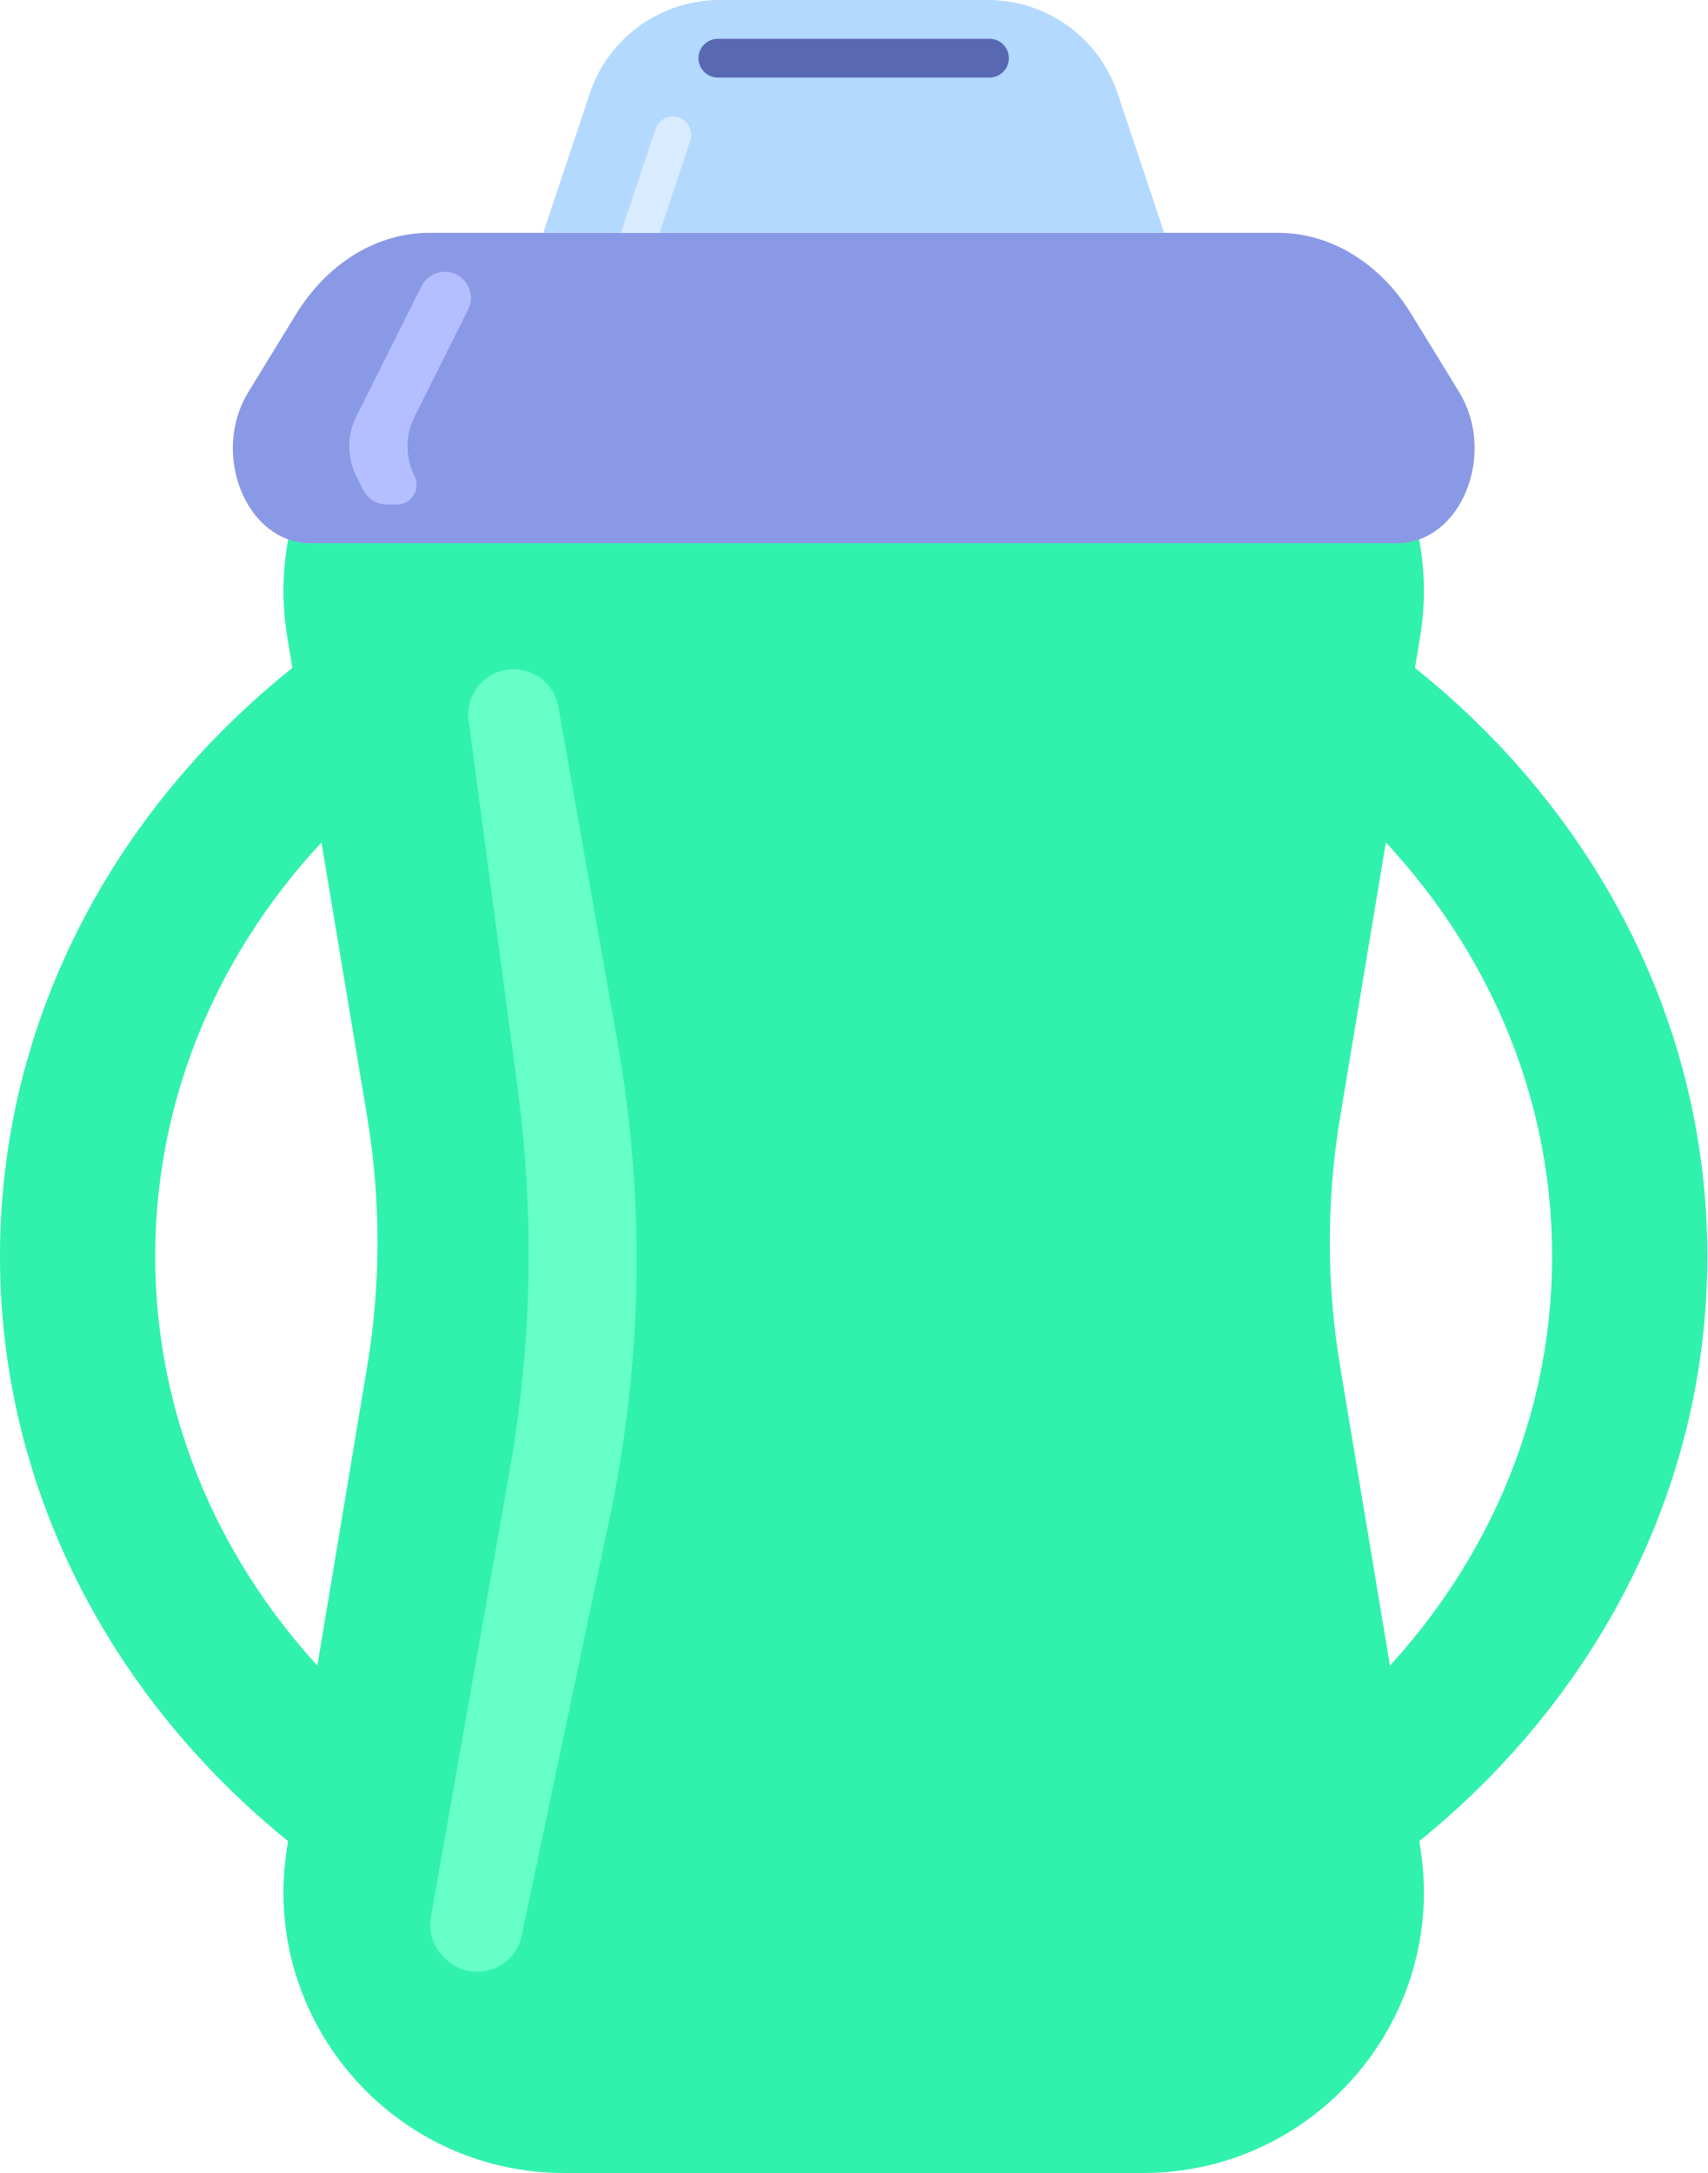
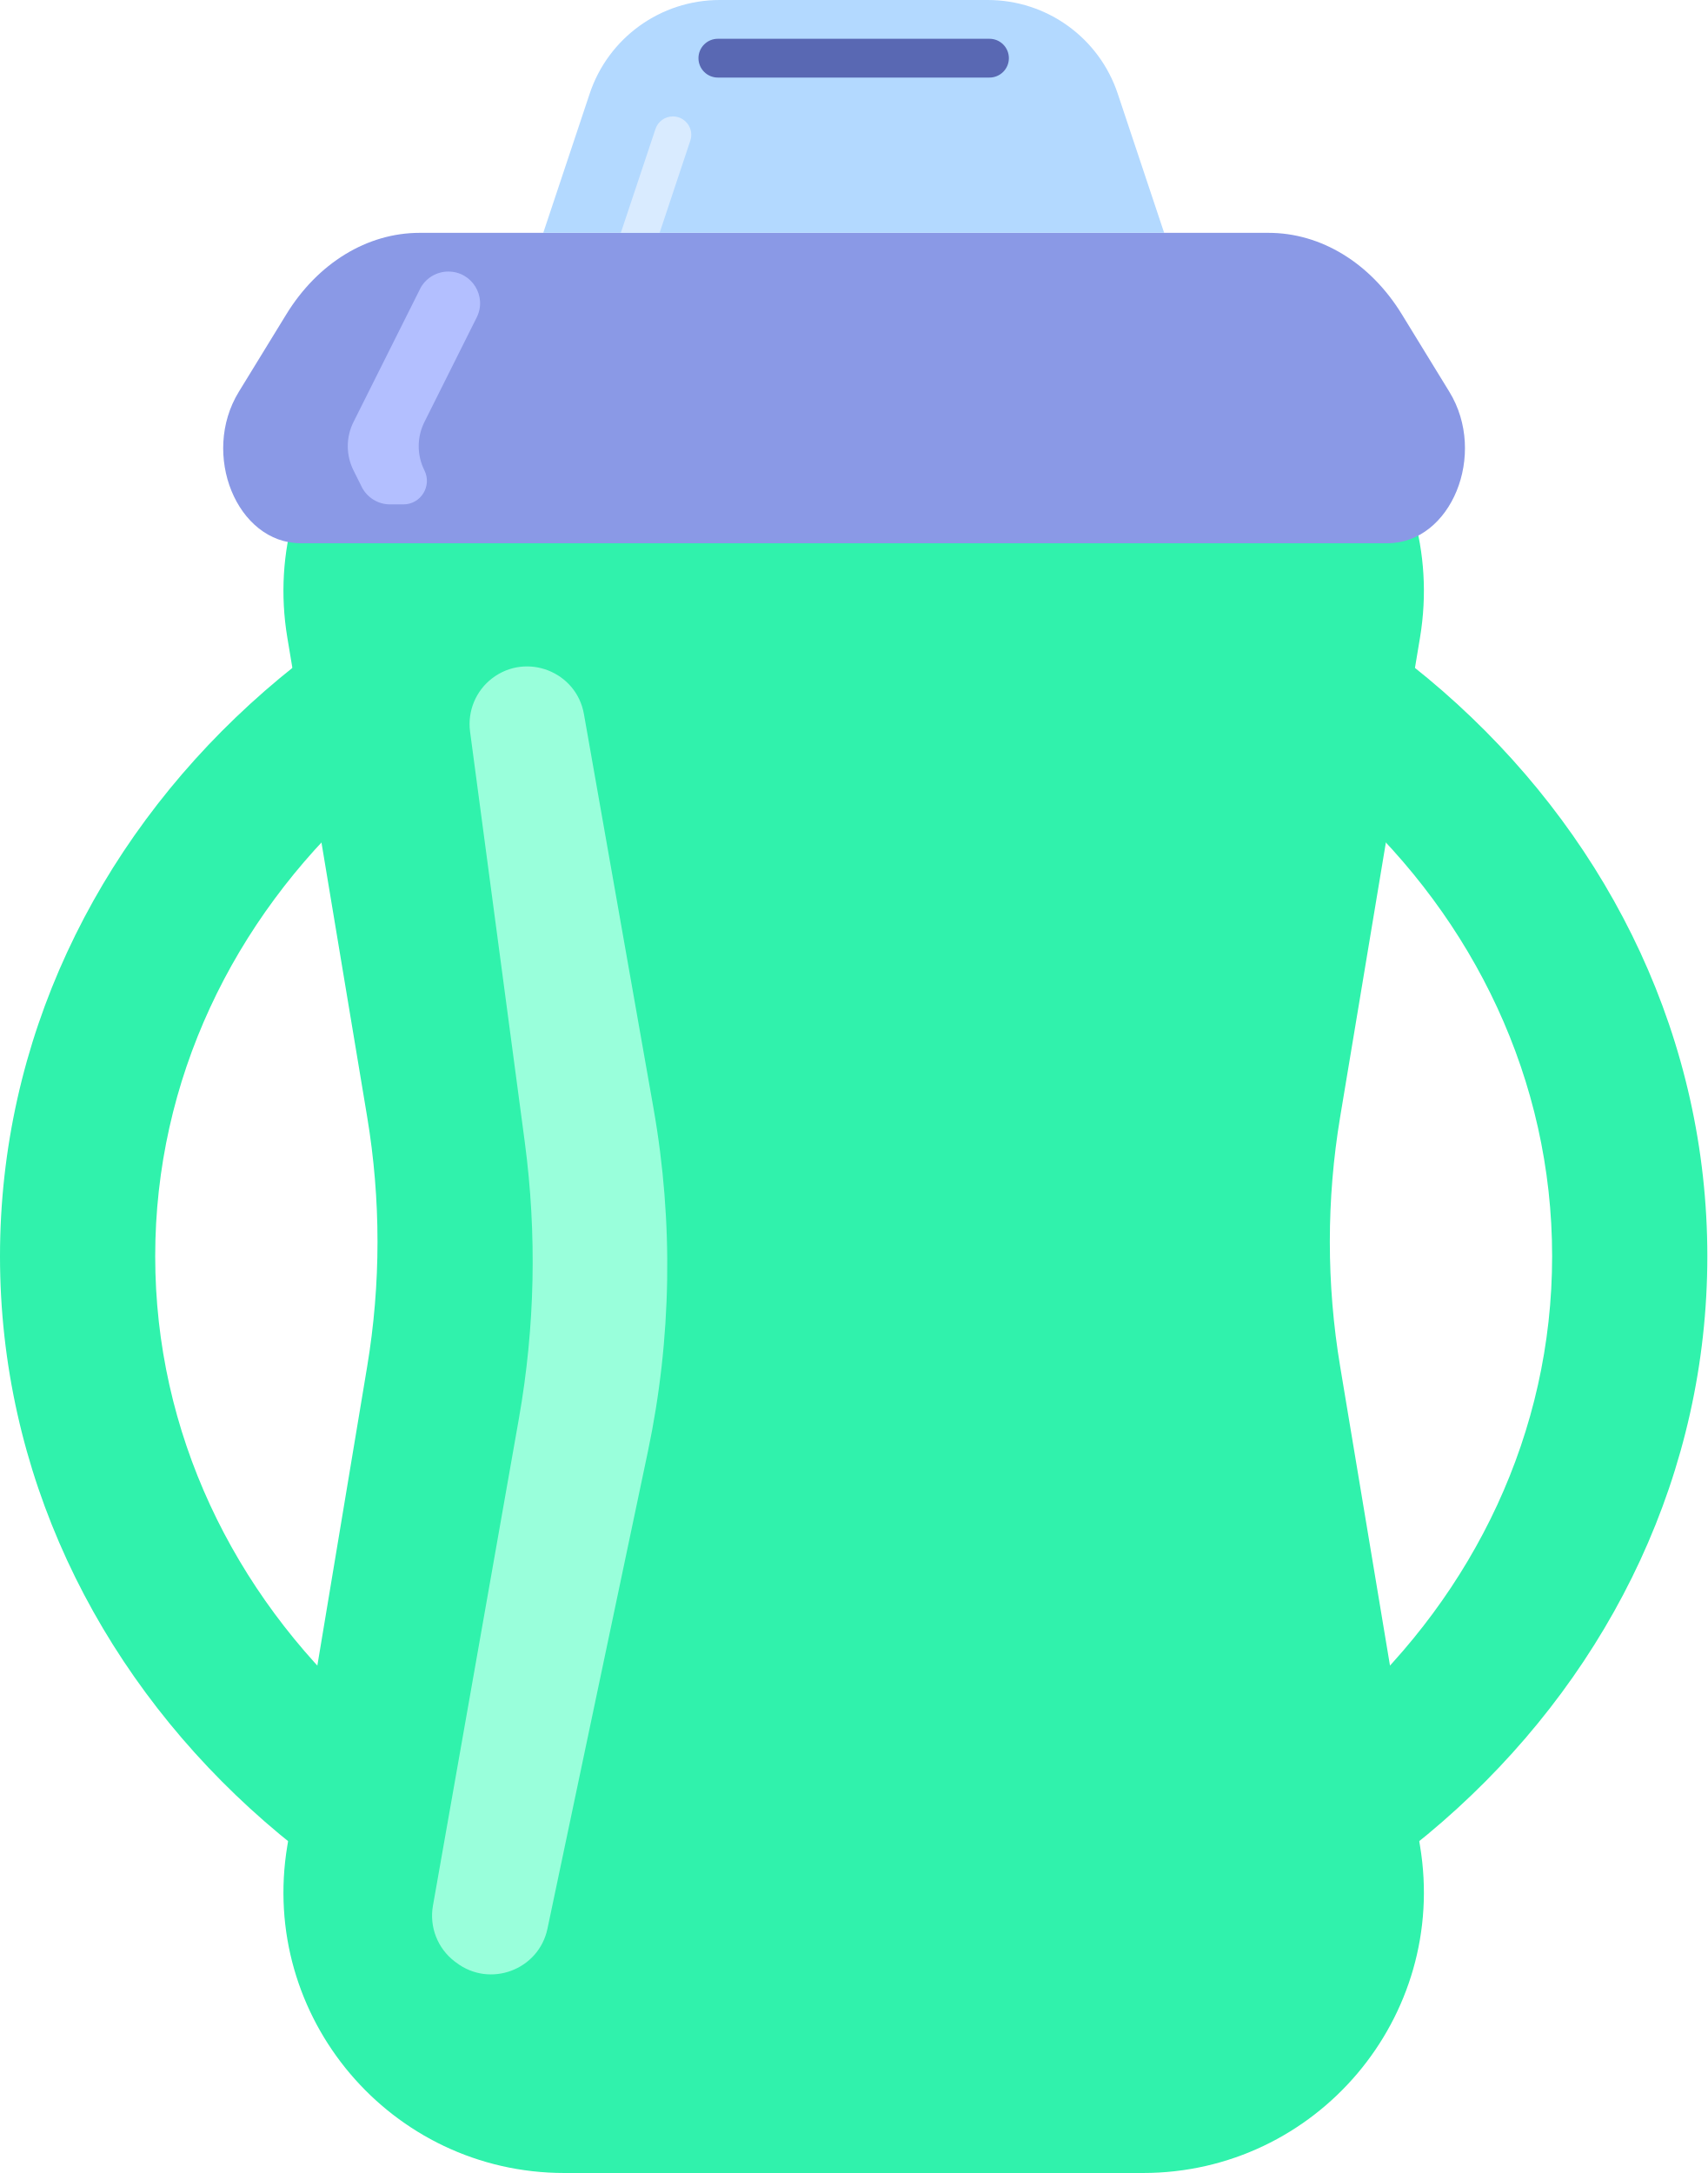
<svg xmlns="http://www.w3.org/2000/svg" id="Layer_1" data-name="Layer 1" viewBox="0 0 226.29 288">
  <path d="m113.14,63C50.66,63,0,109.34,0,166.5s50.66,103.5,113.14,103.5,113.14-46.34,113.14-103.5-50.66-103.5-113.14-103.5Zm0,188.18c-51.13,0-92.57-37.91-92.57-84.68s41.45-84.68,92.57-84.68,92.57,37.91,92.57,84.68-41.45,84.68-92.57,84.68Z" style="fill: #30f2ac;" />
  <path d="m38.08,84.5l10.58,63.51c1.83,10.96,1.83,22.15,0,33.12l-10.58,63.51c-3.78,22.7,13.72,43.36,36.73,43.36h76.66c23.01,0,40.51-20.66,36.73-43.36l-10.58-63.51c-1.83-10.96-1.83-22.15,0-33.12l10.58-63.51c3.78-22.7-13.72-43.36-36.73-43.36h-76.66c-23.01,0-40.51,20.66-36.73,43.36Z" style="fill: #30f2ac;" />
-   <path d="m113.14,30.86h-56.24c-6.96,0-13.51,4.01-17.68,10.81l-6.29,10.26c-5.07,8.27-.25,20.07,8.21,20.07h144.02c8.45,0,13.28-11.8,8.21-20.07l-6.29-10.26c-4.17-6.81-10.72-10.81-17.68-10.81h-56.24Z" style="fill: #8a99e6;" />
+   <path d="m111.86,30.86h-56.24c-6.96,0-13.51,4.01-17.68,10.81l-6.29,10.26c-5.07,8.27-.25,20.07,8.21,20.07h144.02c8.45,0,13.28-11.8,8.21-20.07l-6.29-10.26c-4.17-6.81-10.72-10.81-17.68-10.81h-56.24Z" style="fill: #8a99e6;" />
  <path d="m113.14,0h17.77c7.82,0,14.76,5,17.23,12.42l6.15,18.44h-82.29l6.15-18.44c2.47-7.42,9.41-12.42,17.23-12.42h17.77Z" style="fill: #b3d9ff;" />
  <rect x="92.57" y="5.14" width="41.14" height="5.14" rx="2.57" ry="2.57" style="fill: #5968b3;" />
-   <path d="m62.11,95.52l6.5,48.78c2.25,16.84,1.89,33.92-1.07,50.65l-10.43,59.1c-.34,1.94.28,3.92,1.67,5.31l.21.21c3.38,3.38,9.17,1.66,10.15-3.02l11.68-55.49c4.36-20.7,4.71-42.04,1.03-62.88l-7.85-44.5c-.85-4.8-6.75-6.66-10.19-3.21h0c-1.33,1.33-1.96,3.2-1.71,5.06Z" style="fill: #66ffc9;" />
+   <path d="m62.3,96.97l7.25,54.39c1.62,12.17,1.36,24.51-.77,36.6l-11.4,64.61c-.5,2.81.62,5.67,2.89,7.4l.19.14c4.46,3.4,10.95.99,12.1-4.5l13.31-63.24c3.15-14.96,3.4-30.38.75-45.43l-9.23-52.3c-.99-5.63-7.6-8.21-12.15-4.75h0c-2.18,1.66-3.3,4.37-2.94,7.08Z" style="fill: #99ffdb;" />
  <path d="m86.87,17.1l-4.59,13.76h5.14l4.07-12.22c.53-1.58-.65-3.21-2.31-3.21h0c-1.05,0-1.98.67-2.31,1.67Z" style="fill: #d9ebff;" />
-   <path d="m55.87,37.91l-8.65,17.31c-1.24,2.47-1.24,5.39,0,7.86l.94,1.88c.58,1.17,1.78,1.91,3.09,1.91h1.35c1.94,0,3.21-2.05,2.34-3.78h0c-1.24-2.47-1.24-5.39,0-7.86l7.11-14.22c1.15-2.29-.52-4.99-3.09-4.99h0c-1.31,0-2.5.74-3.09,1.91Z" style="fill: #b3bfff;" />
+   <path d="m55.66,38.32l-8.81,17.61c-1.01,2.02-1.01,4.39,0,6.41l1.09,2.19c.71,1.42,2.17,2.32,3.76,2.32h1.76c2.32,0,3.82-2.44,2.79-4.51h0c-1.01-2.02-1.01-4.39,0-6.41l6.93-13.86c1.4-2.79-.63-6.08-3.76-6.08h0c-1.59,0-3.05.9-3.76,2.32Z" style="fill: #b3bfff;" />
</svg>
